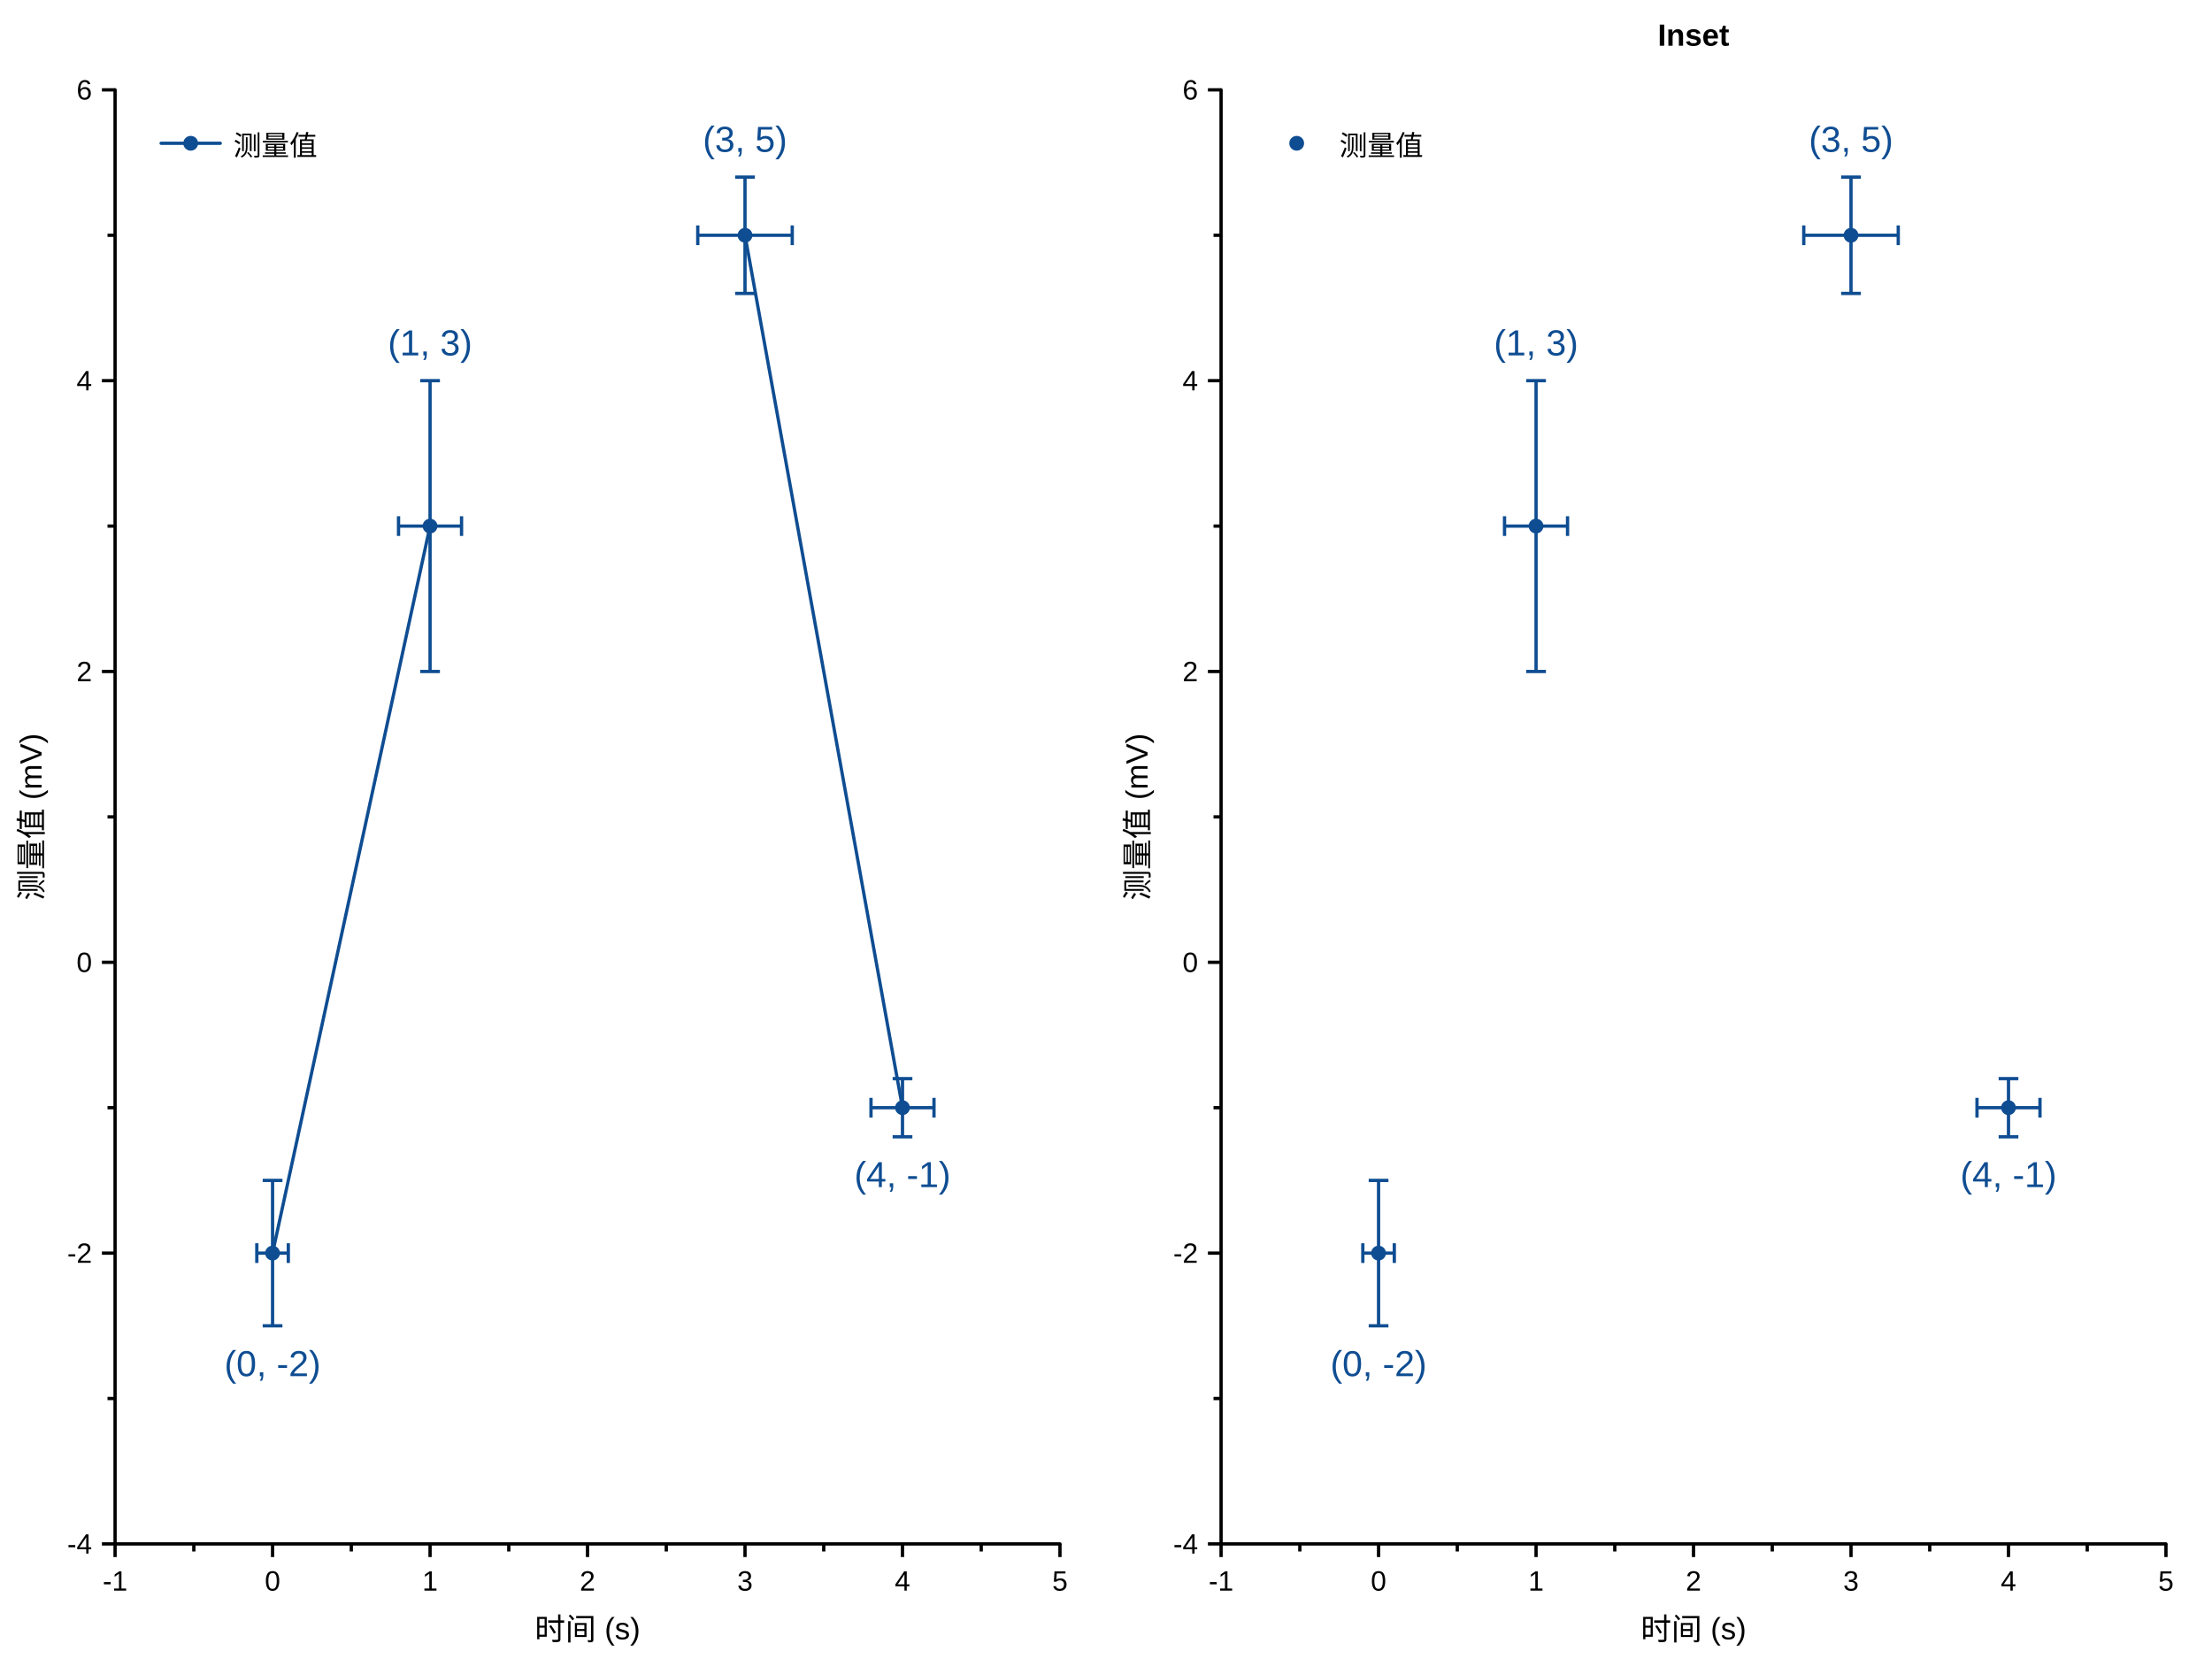
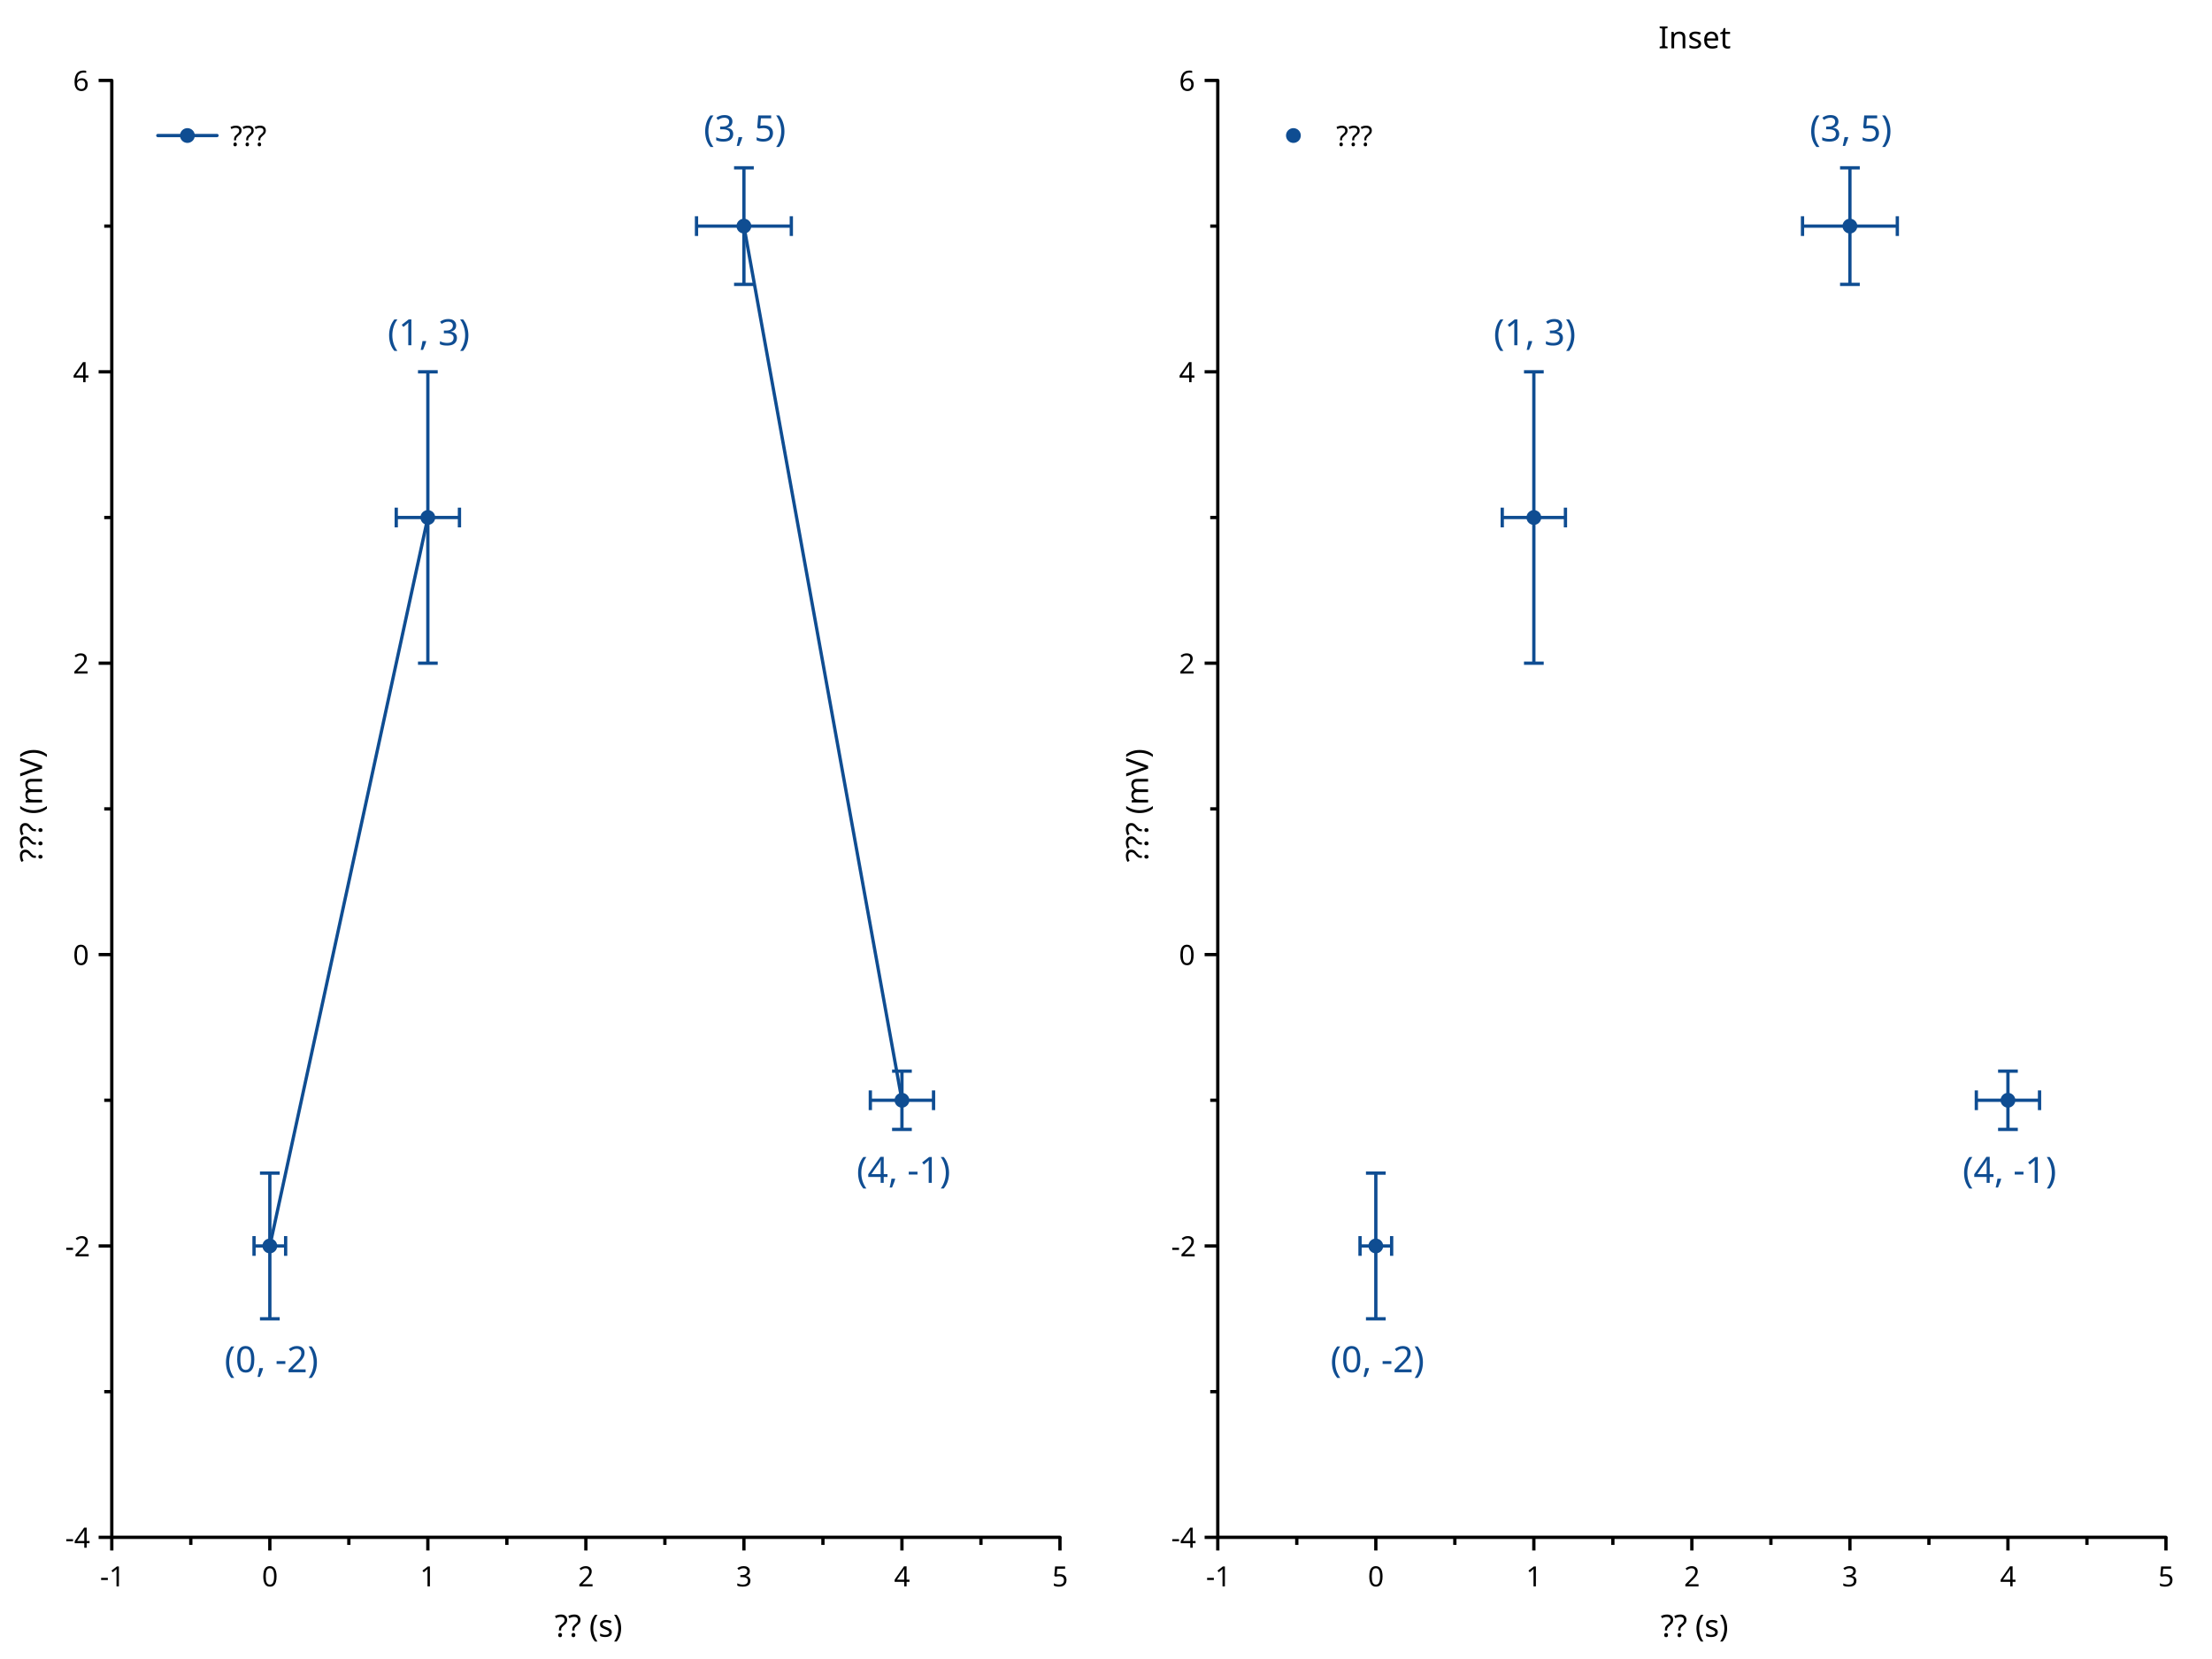
<svg xmlns="http://www.w3.org/2000/svg" width="210mm" height="157.5mm" viewBox="0 0 793.701 595.276" font-family="Arial, 'Microsoft YaHei', 'PingFang SC', 'Noto Sans CJK SC', sans-serif">
  <defs>
    <clipPath id="clip20">
-       <rect x="41.292" y="32.243" width="339.041" height="521.74" />
+       <rect x="40.112" y="28.856" width="340.221" height="522.768" />
    </clipPath>
    <clipPath id="clip20-1">
-       <rect x="438.143" y="32.243" width="339.041" height="521.74" />
+       <rect x="436.963" y="28.856" width="340.221" height="522.768" />
    </clipPath>
  </defs>
  <rect x="0.00" y="0.00" width="793.70" height="595.28" fill="#ffffff" />
  <rect x="0.00" y="0.00" width="396.85" height="595.28" fill="#ffffff" />
  <g clip-path="url(#clip20)">
-     <path d="M97.80,449.64L154.31,188.77" fill="none" stroke="#0f4d92" stroke-width="1.18" stroke-linejoin="round" stroke-linecap="round" />
-     <path d="M267.32,84.42L323.83,397.46" fill="none" stroke="#0f4d92" stroke-width="1.18" stroke-linejoin="round" stroke-linecap="round" />
-     <path d="M92.15,449.64L103.45,449.64M92.15,446.10L92.15,453.17M103.45,446.10L103.45,453.17M97.80,475.72L97.80,423.55M94.26,475.72L101.34,475.72M94.26,423.55L101.34,423.55M143.00,188.77L165.61,188.77M143.00,185.23L143.00,192.30M165.61,185.23L165.61,192.30M154.31,240.94L154.31,136.59M150.77,240.94L157.85,240.94M150.77,136.59L157.85,136.59M250.37,84.42L284.27,84.42M250.37,80.88L250.37,87.96M284.27,80.88L284.27,87.96M267.32,105.29L267.32,63.55M263.78,105.29L270.86,105.29M263.78,63.55L270.86,63.55M312.53,397.46L335.13,397.46M312.53,393.92L312.53,401.00M335.13,393.92L335.13,401.00M323.83,407.90L323.83,387.03M320.29,407.90L327.37,407.90M320.29,387.03L327.37,387.03" fill="none" stroke="#0f4d92" stroke-width="1.18" />
+     <path d="M96.82,447.07L153.52,185.69" fill="none" stroke="#0f4d92" stroke-width="1.18" stroke-linejoin="round" stroke-linecap="round" />
+     <path d="M266.93,81.13L323.63,394.79" fill="none" stroke="#0f4d92" stroke-width="1.18" stroke-linejoin="round" stroke-linecap="round" />
+     <path d="M91.15,447.07L102.49,447.07M91.15,443.53L91.15,450.61M102.49,443.53L102.49,450.61M96.82,473.21L96.82,420.93M93.28,473.21L100.36,473.21M93.28,420.93L100.36,420.93M142.18,185.69L164.86,185.69M142.18,182.15L142.18,189.23M164.86,182.15L164.86,189.23M153.52,237.96L153.52,133.41M149.98,237.96L157.06,237.96M149.98,133.41L157.06,133.41M249.92,81.13L283.94,81.13M249.92,77.59L249.92,84.67M283.94,77.59L283.94,84.67M266.93,102.04L266.93,60.22M263.39,102.04L270.47,102.04M263.39,60.22L270.47,60.22M312.29,394.79L334.97,394.79M312.29,391.25L312.29,398.33M334.97,391.25L334.97,398.33M323.63,405.25L323.63,384.34M320.09,405.25L327.17,405.25M320.09,384.34L327.17,384.34" fill="none" stroke="#0f4d92" stroke-width="1.18" />
  </g>
-   <path d="M95.14,449.64a2.65,2.65 0 1,0 5.31,0a2.65,2.65 0 1,0 -5.31,0M151.65,188.77a2.65,2.65 0 1,0 5.31,0a2.65,2.65 0 1,0 -5.31,0M264.67,84.42a2.65,2.65 0 1,0 5.31,0a2.65,2.65 0 1,0 -5.31,0M321.17,397.46a2.65,2.65 0 1,0 5.31,0a2.65,2.65 0 1,0 -5.31,0" fill="#0f4d92" />
+   <path d="M94.16,447.07a2.65,2.65 0 1,0 5.31,0a2.65,2.65 0 1,0 -5.31,0M150.86,185.69a2.65,2.65 0 1,0 5.31,0a2.65,2.65 0 1,0 -5.31,0M264.27,81.13a2.65,2.65 0 1,0 5.31,0a2.65,2.65 0 1,0 -5.31,0M320.98,394.79a2.65,2.65 0 1,0 5.31,0a2.65,2.65 0 1,0 -5.31,0" fill="#0f4d92" />
  <g clip-path="url(#clip20)">
-     <text x="97.80" y="489.29" text-anchor="middle" dominant-baseline="central" font-size="12.978" fill="#0f4d92">(0, -2)</text>
-     <text x="154.31" y="123.02" text-anchor="middle" dominant-baseline="central" font-size="12.978" fill="#0f4d92">(1, 3)</text>
-     <text x="267.32" y="49.98" text-anchor="middle" dominant-baseline="central" font-size="12.978" fill="#0f4d92">(3, 5)</text>
-     <text x="323.83" y="421.46" text-anchor="middle" dominant-baseline="central" font-size="12.978" fill="#0f4d92">(4, -1)</text>
+     <g aria-label="(0, -2)">
+       <text x="80.568" y="492.382" font-family="Ubuntu" font-size="12.978" font-weight="300" textLength="32.496" lengthAdjust="spacingAndGlyphs" xml:space="preserve" fill="#0f4d92">(0, -2)</text>
+     </g>
+     <g aria-label="(1, 3)">
+       <text x="139.101" y="123.878" font-family="Ubuntu" font-size="12.978" font-weight="300" textLength="28.836" lengthAdjust="spacingAndGlyphs" xml:space="preserve" fill="#0f4d92">(1, 3)</text>
+     </g>
+     <g aria-label="(3, 5)">
+       <text x="252.508" y="50.691" font-family="Ubuntu" font-size="12.978" font-weight="300" textLength="28.836" lengthAdjust="spacingAndGlyphs" xml:space="preserve" fill="#0f4d92">(3, 5)</text>
+     </g>
+     <g aria-label="(4, -1)">
+       <text x="307.382" y="424.423" font-family="Ubuntu" font-size="12.978" font-weight="300" textLength="32.496" lengthAdjust="spacingAndGlyphs" xml:space="preserve" fill="#0f4d92">(4, -1)</text>
+     </g>
  </g>
-   <path d="M41.29,32.24L41.29,553.98L380.33,553.98" fill="none" stroke="#000000" stroke-width="1.18" stroke-linejoin="round" stroke-linecap="round" />
-   <text x="41.29" y="567.26" text-anchor="middle" dominant-baseline="central" font-size="10.028" fill="#000000">-1</text>
-   <text x="97.80" y="567.26" text-anchor="middle" dominant-baseline="central" font-size="10.028" fill="#000000">0</text>
-   <text x="154.31" y="567.26" text-anchor="middle" dominant-baseline="central" font-size="10.028" fill="#000000">1</text>
-   <text x="210.81" y="567.26" text-anchor="middle" dominant-baseline="central" font-size="10.028" fill="#000000">2</text>
-   <text x="267.32" y="567.26" text-anchor="middle" dominant-baseline="central" font-size="10.028" fill="#000000">3</text>
-   <text x="323.83" y="567.26" text-anchor="middle" dominant-baseline="central" font-size="10.028" fill="#000000">4</text>
-   <text x="380.33" y="567.26" text-anchor="middle" dominant-baseline="central" font-size="10.028" fill="#000000">5</text>
-   <text x="33.03" y="553.98" text-anchor="end" dominant-baseline="central" font-size="10.028" fill="#000000">-4</text>
-   <text x="33.03" y="449.64" text-anchor="end" dominant-baseline="central" font-size="10.028" fill="#000000">-2</text>
-   <text x="33.03" y="345.29" text-anchor="end" dominant-baseline="central" font-size="10.028" fill="#000000">0</text>
-   <text x="33.03" y="240.94" text-anchor="end" dominant-baseline="central" font-size="10.028" fill="#000000">2</text>
-   <text x="33.03" y="136.59" text-anchor="end" dominant-baseline="central" font-size="10.028" fill="#000000">4</text>
-   <text x="33.03" y="32.24" text-anchor="end" dominant-baseline="central" font-size="10.028" fill="#000000">6</text>
-   <path d="M41.29,553.98L41.29,558.70M97.80,553.98L97.80,558.70M154.31,553.98L154.31,558.70M210.81,553.98L210.81,558.70M267.32,553.98L267.32,558.70M323.83,553.98L323.83,558.70M380.33,553.98L380.33,558.70M69.55,553.98L69.55,556.70M126.05,553.98L126.05,556.70M182.56,553.98L182.56,556.70M239.07,553.98L239.07,556.70M295.57,553.98L295.57,556.70M352.08,553.98L352.08,556.70M41.29,553.98L36.57,553.98M41.29,449.64L36.57,449.64M41.29,345.29L36.57,345.29M41.29,240.94L36.57,240.94M41.29,136.59L36.57,136.59M41.29,32.24L36.57,32.24M41.29,501.81L38.58,501.81M41.29,397.46L38.58,397.46M41.29,293.11L38.58,293.11M41.29,188.77L38.58,188.77M41.29,84.42L38.58,84.42" fill="none" stroke="#000000" stroke-width="1.18" />
-   <text x="210.81" y="583.67" text-anchor="middle" dominant-baseline="central" font-size="11.007" fill="#000000">时间 (s)</text>
-   <text transform="translate(10.40,293.11) rotate(-90)" text-anchor="middle" dominant-baseline="central" font-size="11.007" fill="#000000">测量值 (mV)</text>
-   <rect x="53.09" y="41.68" width="70.20" height="19.47" fill="#ffffff" />
-   <path d="M57.81,51.41L79.04,51.41" fill="none" stroke="#0f4d92" stroke-width="1.18" stroke-linejoin="round" stroke-linecap="round" />
-   <path d="M65.77,51.41a2.65,2.65 0 1,0 5.31,0a2.65,2.65 0 1,0 -5.31,0" fill="#0f4d92" />
-   <text x="83.76" y="51.41" text-anchor="start" dominant-baseline="central" font-size="10.028" fill="#000000">测量值</text>
+   <path d="M40.11,28.86L40.11,551.62L380.33,551.62" fill="none" stroke="#000000" stroke-width="1.18" stroke-linejoin="round" stroke-linecap="round" />
+   <g aria-label="-1">
+     <text x="35.87" y="569.229" font-family="Ubuntu" font-size="10.028" font-weight="300" textLength="8.484" lengthAdjust="spacingAndGlyphs" xml:space="preserve" fill="#000000">-1</text>
+   </g>
+   <g aria-label="0">
+     <text x="93.988" y="569.229" font-family="Ubuntu" font-size="10.028" font-weight="300" textLength="5.656" lengthAdjust="spacingAndGlyphs" xml:space="preserve" fill="#000000">0</text>
+   </g>
+   <g aria-label="1">
+     <text x="150.691" y="569.229" font-family="Ubuntu" font-size="10.028" font-weight="300" textLength="5.656" lengthAdjust="spacingAndGlyphs" xml:space="preserve" fill="#000000">1</text>
+   </g>
+   <g aria-label="2">
+     <text x="207.395" y="569.229" font-family="Ubuntu" font-size="10.028" font-weight="300" textLength="5.656" lengthAdjust="spacingAndGlyphs" xml:space="preserve" fill="#000000">2</text>
+   </g>
+   <g aria-label="3">
+     <text x="264.099" y="569.229" font-family="Ubuntu" font-size="10.028" font-weight="300" textLength="5.656" lengthAdjust="spacingAndGlyphs" xml:space="preserve" fill="#000000">3</text>
+   </g>
+   <g aria-label="4">
+     <text x="320.802" y="569.229" font-family="Ubuntu" font-size="10.028" font-weight="300" textLength="5.656" lengthAdjust="spacingAndGlyphs" xml:space="preserve" fill="#000000">4</text>
+   </g>
+   <g aria-label="5">
+     <text x="377.506" y="569.229" font-family="Ubuntu" font-size="10.028" font-weight="300" textLength="5.656" lengthAdjust="spacingAndGlyphs" xml:space="preserve" fill="#000000">5</text>
+   </g>
+   <g aria-label="-4">
+     <text x="23.37" y="555.349" font-family="Ubuntu" font-size="10.028" font-weight="300" textLength="8.484" lengthAdjust="spacingAndGlyphs" xml:space="preserve" fill="#000000">-4</text>
+   </g>
+   <g aria-label="-2">
+     <text x="23.37" y="450.796" font-family="Ubuntu" font-size="10.028" font-weight="300" textLength="8.484" lengthAdjust="spacingAndGlyphs" xml:space="preserve" fill="#000000">-2</text>
+   </g>
+   <g aria-label="0">
+     <text x="26.198" y="346.242" font-family="Ubuntu" font-size="10.028" font-weight="300" textLength="5.656" lengthAdjust="spacingAndGlyphs" xml:space="preserve" fill="#000000">0</text>
+   </g>
+   <g aria-label="2">
+     <text x="26.198" y="241.689" font-family="Ubuntu" font-size="10.028" font-weight="300" textLength="5.656" lengthAdjust="spacingAndGlyphs" xml:space="preserve" fill="#000000">2</text>
+   </g>
+   <g aria-label="4">
+     <text x="26.198" y="137.135" font-family="Ubuntu" font-size="10.028" font-weight="300" textLength="5.656" lengthAdjust="spacingAndGlyphs" xml:space="preserve" fill="#000000">4</text>
+   </g>
+   <g aria-label="6">
+     <text x="26.198" y="32.581" font-family="Ubuntu" font-size="10.028" font-weight="300" textLength="5.656" lengthAdjust="spacingAndGlyphs" xml:space="preserve" fill="#000000">6</text>
+   </g>
+   <path d="M40.11,551.62L40.11,556.34M96.82,551.62L96.82,556.34M153.52,551.62L153.52,556.34M210.22,551.62L210.22,556.34M266.93,551.62L266.93,556.34M323.63,551.62L323.63,556.34M380.33,551.62L380.33,556.34M68.46,551.62L68.46,554.34M125.17,551.62L125.17,554.34M181.87,551.62L181.87,554.34M238.57,551.62L238.57,554.34M295.28,551.62L295.28,554.34M351.98,551.62L351.98,554.34M40.11,551.62L35.39,551.62M40.11,447.07L35.39,447.07M40.11,342.52L35.39,342.52M40.11,237.96L35.39,237.96M40.11,133.41L35.39,133.41M40.11,28.86L35.39,28.86M40.11,499.35L37.40,499.35M40.11,394.79L37.40,394.79M40.11,290.24L37.40,290.24M40.11,185.69L37.40,185.69M40.11,81.13L37.40,81.13" fill="none" stroke="#000000" stroke-width="1.18" />
+   <g aria-label="时间 (s)">
+     <text x="199.018" y="587.282" font-family="Ubuntu" font-size="11.007" font-weight="300" textLength="22.411" lengthAdjust="spacingAndGlyphs" xml:space="preserve" fill="#000000">?? (s)</text>
+   </g>
+   <g aria-label="测量值 (mV)" transform="translate(11.01,290.24) rotate(-90)">
+     <text x="-19.125" y="4.089" font-family="Ubuntu" font-size="11.007" font-weight="300" textLength="38.25" lengthAdjust="spacingAndGlyphs" xml:space="preserve" fill="#000000">??? (mV)</text>
+   </g>
+   <rect x="51.91" y="38.29" width="51.54" height="20.68" fill="#ffffff" />
+   <path d="M56.63,48.63L77.87,48.63" fill="none" stroke="#0f4d92" stroke-width="1.18" stroke-linejoin="round" stroke-linecap="round" />
+   <path d="M64.59,48.63a2.65,2.65 0 1,0 5.31,0a2.65,2.65 0 1,0 -5.31,0" fill="#0f4d92" />
+   <g aria-label="测量值">
+     <text x="82.584" y="52.359" font-family="Ubuntu" font-size="10.028" font-weight="300" textLength="11.432" lengthAdjust="spacingAndGlyphs" xml:space="preserve" fill="#000000">???</text>
+   </g>
  <rect x="396.85" y="0.00" width="396.85" height="595.28" fill="none" />
  <g clip-path="url(#clip20-1)">
-     <path d="M489.00,449.64L500.30,449.64M489.00,446.10L489.00,453.17M500.30,446.10L500.30,453.17M494.65,475.72L494.65,423.55M491.11,475.72L498.19,475.72M491.11,423.55L498.19,423.55M539.85,188.77L562.46,188.77M539.85,185.23L539.85,192.30M562.46,185.23L562.46,192.30M551.16,240.94L551.16,136.59M547.62,240.94L554.70,240.94M547.62,136.59L554.70,136.59M647.22,84.42L681.12,84.42M647.22,80.88L647.22,87.96M681.12,80.88L681.12,87.96M664.17,105.29L664.17,63.55M660.63,105.29L667.71,105.29M660.63,63.55L667.71,63.55M709.38,397.46L731.98,397.46M709.38,393.92L709.38,401.00M731.98,393.92L731.98,401.00M720.68,407.90L720.68,387.03M717.14,407.90L724.22,407.90M717.14,387.03L724.22,387.03" fill="none" stroke="#0f4d92" stroke-width="1.18" />
+     <path d="M488.00,447.07L499.34,447.07M488.00,443.53L488.00,450.61M499.34,443.53L499.34,450.61M493.67,473.21L493.67,420.93M490.13,473.21L497.21,473.21M490.13,420.93L497.21,420.93M539.03,185.69L561.71,185.69M539.03,182.15L539.03,189.23M561.71,182.15L561.71,189.23M550.37,237.96L550.37,133.41M546.83,237.96L553.91,237.96M546.83,133.41L553.91,133.41M646.77,81.13L680.79,81.13M646.77,77.59L646.77,84.67M680.79,77.59L680.79,84.67M663.78,102.04L663.78,60.22M660.24,102.04L667.32,102.04M660.24,60.22L667.32,60.22M709.14,394.79L731.82,394.79M709.14,391.25L709.14,398.33M731.82,391.25L731.82,398.33M720.48,405.25L720.48,384.34M716.94,405.25L724.02,405.25M716.94,384.34L724.02,384.34" fill="none" stroke="#0f4d92" stroke-width="1.18" />
  </g>
-   <path d="M491.99,449.64a2.65,2.65 0 1,0 5.31,0a2.65,2.65 0 1,0 -5.31,0M548.50,188.77a2.65,2.65 0 1,0 5.31,0a2.65,2.65 0 1,0 -5.31,0M661.52,84.42a2.65,2.65 0 1,0 5.31,0a2.65,2.65 0 1,0 -5.31,0M718.02,397.46a2.65,2.65 0 1,0 5.31,0a2.65,2.65 0 1,0 -5.31,0" fill="#0f4d92" />
+   <path d="M491.01,447.07a2.65,2.65 0 1,0 5.31,0a2.65,2.65 0 1,0 -5.31,0M547.72,185.69a2.65,2.65 0 1,0 5.31,0a2.65,2.65 0 1,0 -5.31,0M661.12,81.13a2.65,2.65 0 1,0 5.31,0a2.65,2.65 0 1,0 -5.31,0M717.83,394.79a2.65,2.65 0 1,0 5.31,0a2.65,2.65 0 1,0 -5.31,0" fill="#0f4d92" />
  <g clip-path="url(#clip20-1)">
-     <text x="494.65" y="489.29" text-anchor="middle" dominant-baseline="central" font-size="12.978" fill="#0f4d92">(0, -2)</text>
-     <text x="551.16" y="123.02" text-anchor="middle" dominant-baseline="central" font-size="12.978" fill="#0f4d92">(1, 3)</text>
-     <text x="664.17" y="49.98" text-anchor="middle" dominant-baseline="central" font-size="12.978" fill="#0f4d92">(3, 5)</text>
-     <text x="720.68" y="421.46" text-anchor="middle" dominant-baseline="central" font-size="12.978" fill="#0f4d92">(4, -1)</text>
+     <g aria-label="(0, -2)">
+       <text x="477.418" y="492.382" font-family="Ubuntu" font-size="12.978" font-weight="300" textLength="32.496" lengthAdjust="spacingAndGlyphs" xml:space="preserve" fill="#0f4d92">(0, -2)</text>
+     </g>
+     <g aria-label="(1, 3)">
+       <text x="535.952" y="123.878" font-family="Ubuntu" font-size="12.978" font-weight="300" textLength="28.836" lengthAdjust="spacingAndGlyphs" xml:space="preserve" fill="#0f4d92">(1, 3)</text>
+     </g>
+     <g aria-label="(3, 5)">
+       <text x="649.359" y="50.691" font-family="Ubuntu" font-size="12.978" font-weight="300" textLength="28.836" lengthAdjust="spacingAndGlyphs" xml:space="preserve" fill="#0f4d92">(3, 5)</text>
+     </g>
+     <g aria-label="(4, -1)">
+       <text x="704.232" y="424.423" font-family="Ubuntu" font-size="12.978" font-weight="300" textLength="32.496" lengthAdjust="spacingAndGlyphs" xml:space="preserve" fill="#0f4d92">(4, -1)</text>
+     </g>
  </g>
-   <path d="M438.14,32.24L438.14,553.98L777.18,553.98" fill="none" stroke="#000000" stroke-width="1.18" stroke-linejoin="round" stroke-linecap="round" />
-   <text x="438.14" y="567.26" text-anchor="middle" dominant-baseline="central" font-size="10.028" fill="#000000">-1</text>
-   <text x="494.65" y="567.26" text-anchor="middle" dominant-baseline="central" font-size="10.028" fill="#000000">0</text>
-   <text x="551.16" y="567.26" text-anchor="middle" dominant-baseline="central" font-size="10.028" fill="#000000">1</text>
-   <text x="607.66" y="567.26" text-anchor="middle" dominant-baseline="central" font-size="10.028" fill="#000000">2</text>
-   <text x="664.17" y="567.26" text-anchor="middle" dominant-baseline="central" font-size="10.028" fill="#000000">3</text>
-   <text x="720.68" y="567.26" text-anchor="middle" dominant-baseline="central" font-size="10.028" fill="#000000">4</text>
-   <text x="777.18" y="567.26" text-anchor="middle" dominant-baseline="central" font-size="10.028" fill="#000000">5</text>
-   <text x="429.88" y="553.98" text-anchor="end" dominant-baseline="central" font-size="10.028" fill="#000000">-4</text>
-   <text x="429.88" y="449.64" text-anchor="end" dominant-baseline="central" font-size="10.028" fill="#000000">-2</text>
-   <text x="429.88" y="345.29" text-anchor="end" dominant-baseline="central" font-size="10.028" fill="#000000">0</text>
-   <text x="429.88" y="240.94" text-anchor="end" dominant-baseline="central" font-size="10.028" fill="#000000">2</text>
-   <text x="429.88" y="136.59" text-anchor="end" dominant-baseline="central" font-size="10.028" fill="#000000">4</text>
-   <text x="429.88" y="32.24" text-anchor="end" dominant-baseline="central" font-size="10.028" fill="#000000">6</text>
-   <path d="M438.14,553.98L438.14,558.70M494.65,553.98L494.65,558.70M551.16,553.98L551.16,558.70M607.66,553.98L607.66,558.70M664.17,553.98L664.17,558.70M720.68,553.98L720.68,558.70M777.18,553.98L777.18,558.70M466.40,553.98L466.40,556.70M522.90,553.98L522.90,556.70M579.41,553.98L579.41,556.70M635.92,553.98L635.92,556.70M692.42,553.98L692.42,556.70M748.93,553.98L748.93,556.70M438.14,553.98L433.42,553.98M438.14,449.64L433.42,449.64M438.14,345.29L433.42,345.29M438.14,240.94L433.42,240.94M438.14,136.59L433.42,136.59M438.14,32.24L433.42,32.24M438.14,501.81L435.43,501.81M438.14,397.46L435.43,397.46M438.14,293.11L435.43,293.11M438.14,188.77L435.43,188.77M438.14,84.42L435.43,84.42" fill="none" stroke="#000000" stroke-width="1.18" />
-   <text x="607.66" y="583.67" text-anchor="middle" dominant-baseline="central" font-size="11.007" fill="#000000">时间 (s)</text>
-   <text transform="translate(407.25,293.11) rotate(-90)" text-anchor="middle" dominant-baseline="central" font-size="11.007" fill="#000000">测量值 (mV)</text>
-   <text x="607.66" y="12.58" text-anchor="middle" dominant-baseline="central" font-size="11.007" font-weight="700" fill="#000000">Inset</text>
-   <rect x="449.94" y="41.68" width="70.20" height="19.47" fill="#ffffff" />
-   <path d="M462.62,51.41a2.65,2.65 0 1,0 5.31,0a2.65,2.65 0 1,0 -5.31,0" fill="#0f4d92" />
-   <text x="480.61" y="51.41" text-anchor="start" dominant-baseline="central" font-size="10.028" fill="#000000">测量值</text>
+   <path d="M436.96,28.86L436.96,551.62L777.18,551.62" fill="none" stroke="#000000" stroke-width="1.18" stroke-linejoin="round" stroke-linecap="round" />
+   <g aria-label="-1">
+     <text x="432.721" y="569.229" font-family="Ubuntu" font-size="10.028" font-weight="300" textLength="8.484" lengthAdjust="spacingAndGlyphs" xml:space="preserve" fill="#000000">-1</text>
+   </g>
+   <g aria-label="0">
+     <text x="490.838" y="569.229" font-family="Ubuntu" font-size="10.028" font-weight="300" textLength="5.656" lengthAdjust="spacingAndGlyphs" xml:space="preserve" fill="#000000">0</text>
+   </g>
+   <g aria-label="1">
+     <text x="547.542" y="569.229" font-family="Ubuntu" font-size="10.028" font-weight="300" textLength="5.656" lengthAdjust="spacingAndGlyphs" xml:space="preserve" fill="#000000">1</text>
+   </g>
+   <g aria-label="2">
+     <text x="604.245" y="569.229" font-family="Ubuntu" font-size="10.028" font-weight="300" textLength="5.656" lengthAdjust="spacingAndGlyphs" xml:space="preserve" fill="#000000">2</text>
+   </g>
+   <g aria-label="3">
+     <text x="660.949" y="569.229" font-family="Ubuntu" font-size="10.028" font-weight="300" textLength="5.656" lengthAdjust="spacingAndGlyphs" xml:space="preserve" fill="#000000">3</text>
+   </g>
+   <g aria-label="4">
+     <text x="717.653" y="569.229" font-family="Ubuntu" font-size="10.028" font-weight="300" textLength="5.656" lengthAdjust="spacingAndGlyphs" xml:space="preserve" fill="#000000">4</text>
+   </g>
+   <g aria-label="5">
+     <text x="774.356" y="569.229" font-family="Ubuntu" font-size="10.028" font-weight="300" textLength="5.656" lengthAdjust="spacingAndGlyphs" xml:space="preserve" fill="#000000">5</text>
+   </g>
+   <g aria-label="-4">
+     <text x="420.221" y="555.349" font-family="Ubuntu" font-size="10.028" font-weight="300" textLength="8.484" lengthAdjust="spacingAndGlyphs" xml:space="preserve" fill="#000000">-4</text>
+   </g>
+   <g aria-label="-2">
+     <text x="420.221" y="450.796" font-family="Ubuntu" font-size="10.028" font-weight="300" textLength="8.484" lengthAdjust="spacingAndGlyphs" xml:space="preserve" fill="#000000">-2</text>
+   </g>
+   <g aria-label="0">
+     <text x="423.048" y="346.242" font-family="Ubuntu" font-size="10.028" font-weight="300" textLength="5.656" lengthAdjust="spacingAndGlyphs" xml:space="preserve" fill="#000000">0</text>
+   </g>
+   <g aria-label="2">
+     <text x="423.048" y="241.689" font-family="Ubuntu" font-size="10.028" font-weight="300" textLength="5.656" lengthAdjust="spacingAndGlyphs" xml:space="preserve" fill="#000000">2</text>
+   </g>
+   <g aria-label="4">
+     <text x="423.048" y="137.135" font-family="Ubuntu" font-size="10.028" font-weight="300" textLength="5.656" lengthAdjust="spacingAndGlyphs" xml:space="preserve" fill="#000000">4</text>
+   </g>
+   <g aria-label="6">
+     <text x="423.048" y="32.581" font-family="Ubuntu" font-size="10.028" font-weight="300" textLength="5.656" lengthAdjust="spacingAndGlyphs" xml:space="preserve" fill="#000000">6</text>
+   </g>
+   <path d="M436.96,551.62L436.96,556.34M493.67,551.62L493.67,556.34M550.37,551.62L550.37,556.34M607.07,551.62L607.07,556.34M663.78,551.62L663.78,556.34M720.48,551.62L720.48,556.34M777.18,551.62L777.18,556.34M465.31,551.62L465.31,554.34M522.02,551.62L522.02,554.34M578.72,551.62L578.72,554.34M635.43,551.62L635.43,554.34M692.13,551.62L692.13,554.34M748.83,551.62L748.83,554.34M436.96,551.62L432.24,551.62M436.96,447.07L432.24,447.07M436.96,342.52L432.24,342.52M436.96,237.96L432.24,237.96M436.96,133.41L432.24,133.41M436.96,28.86L432.24,28.86M436.96,499.35L434.25,499.35M436.96,394.79L434.25,394.79M436.96,290.24L434.25,290.24M436.96,185.69L434.25,185.69M436.96,81.13L434.25,81.13" fill="none" stroke="#000000" stroke-width="1.18" />
+   <g aria-label="时间 (s)">
+     <text x="595.868" y="587.282" font-family="Ubuntu" font-size="11.007" font-weight="300" textLength="22.411" lengthAdjust="spacingAndGlyphs" xml:space="preserve" fill="#000000">?? (s)</text>
+   </g>
+   <g aria-label="测量值 (mV)" transform="translate(407.86,290.24) rotate(-90)">
+     <text x="-19.125" y="4.089" font-family="Ubuntu" font-size="11.007" font-weight="300" textLength="38.25" lengthAdjust="spacingAndGlyphs" xml:space="preserve" fill="#000000">??? (mV)</text>
+   </g>
+   <g aria-label="Inset">
+     <text x="595.075" y="17.337" font-family="Ubuntu" font-size="11.007" font-weight="300" textLength="23.996" lengthAdjust="spacingAndGlyphs" xml:space="preserve" fill="#000000">Inset</text>
+   </g>
+   <rect x="448.76" y="38.29" width="51.54" height="20.68" fill="#ffffff" />
+   <path d="M461.44,48.63a2.65,2.65 0 1,0 5.31,0a2.65,2.65 0 1,0 -5.31,0" fill="#0f4d92" />
+   <g aria-label="测量值">
+     <text x="479.435" y="52.359" font-family="Ubuntu" font-size="10.028" font-weight="300" textLength="11.432" lengthAdjust="spacingAndGlyphs" xml:space="preserve" fill="#000000">???</text>
+   </g>
</svg>
